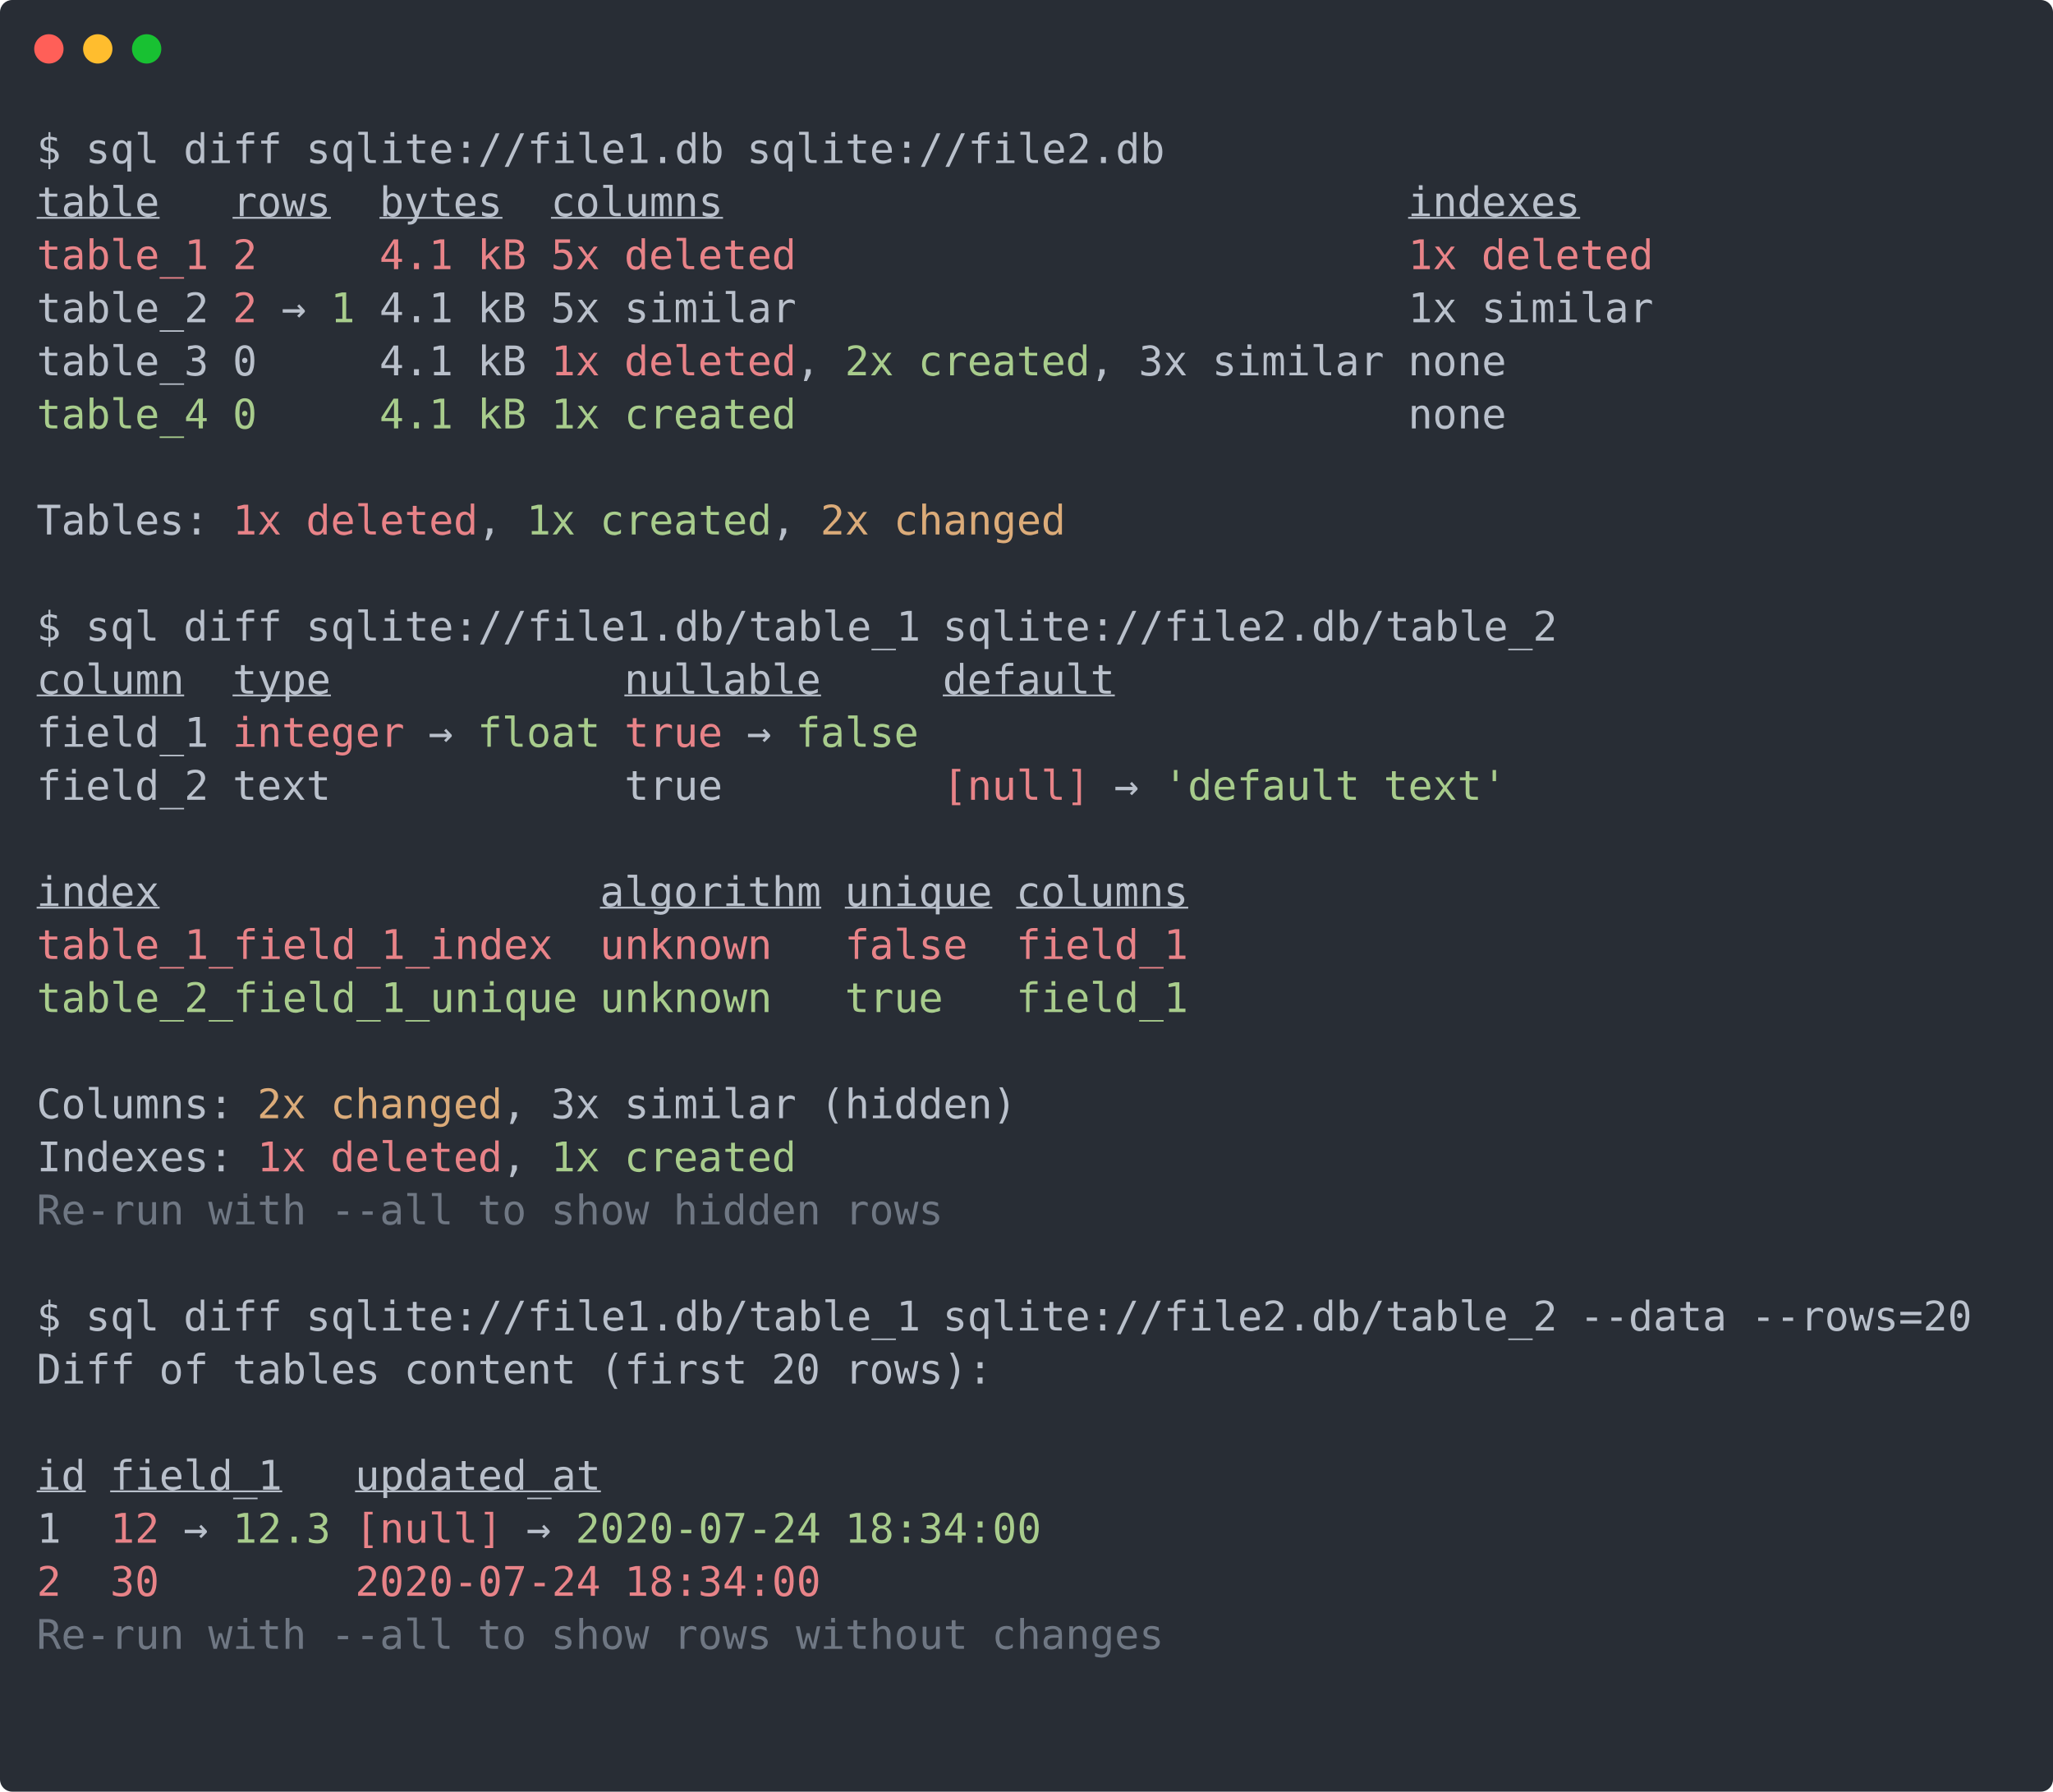
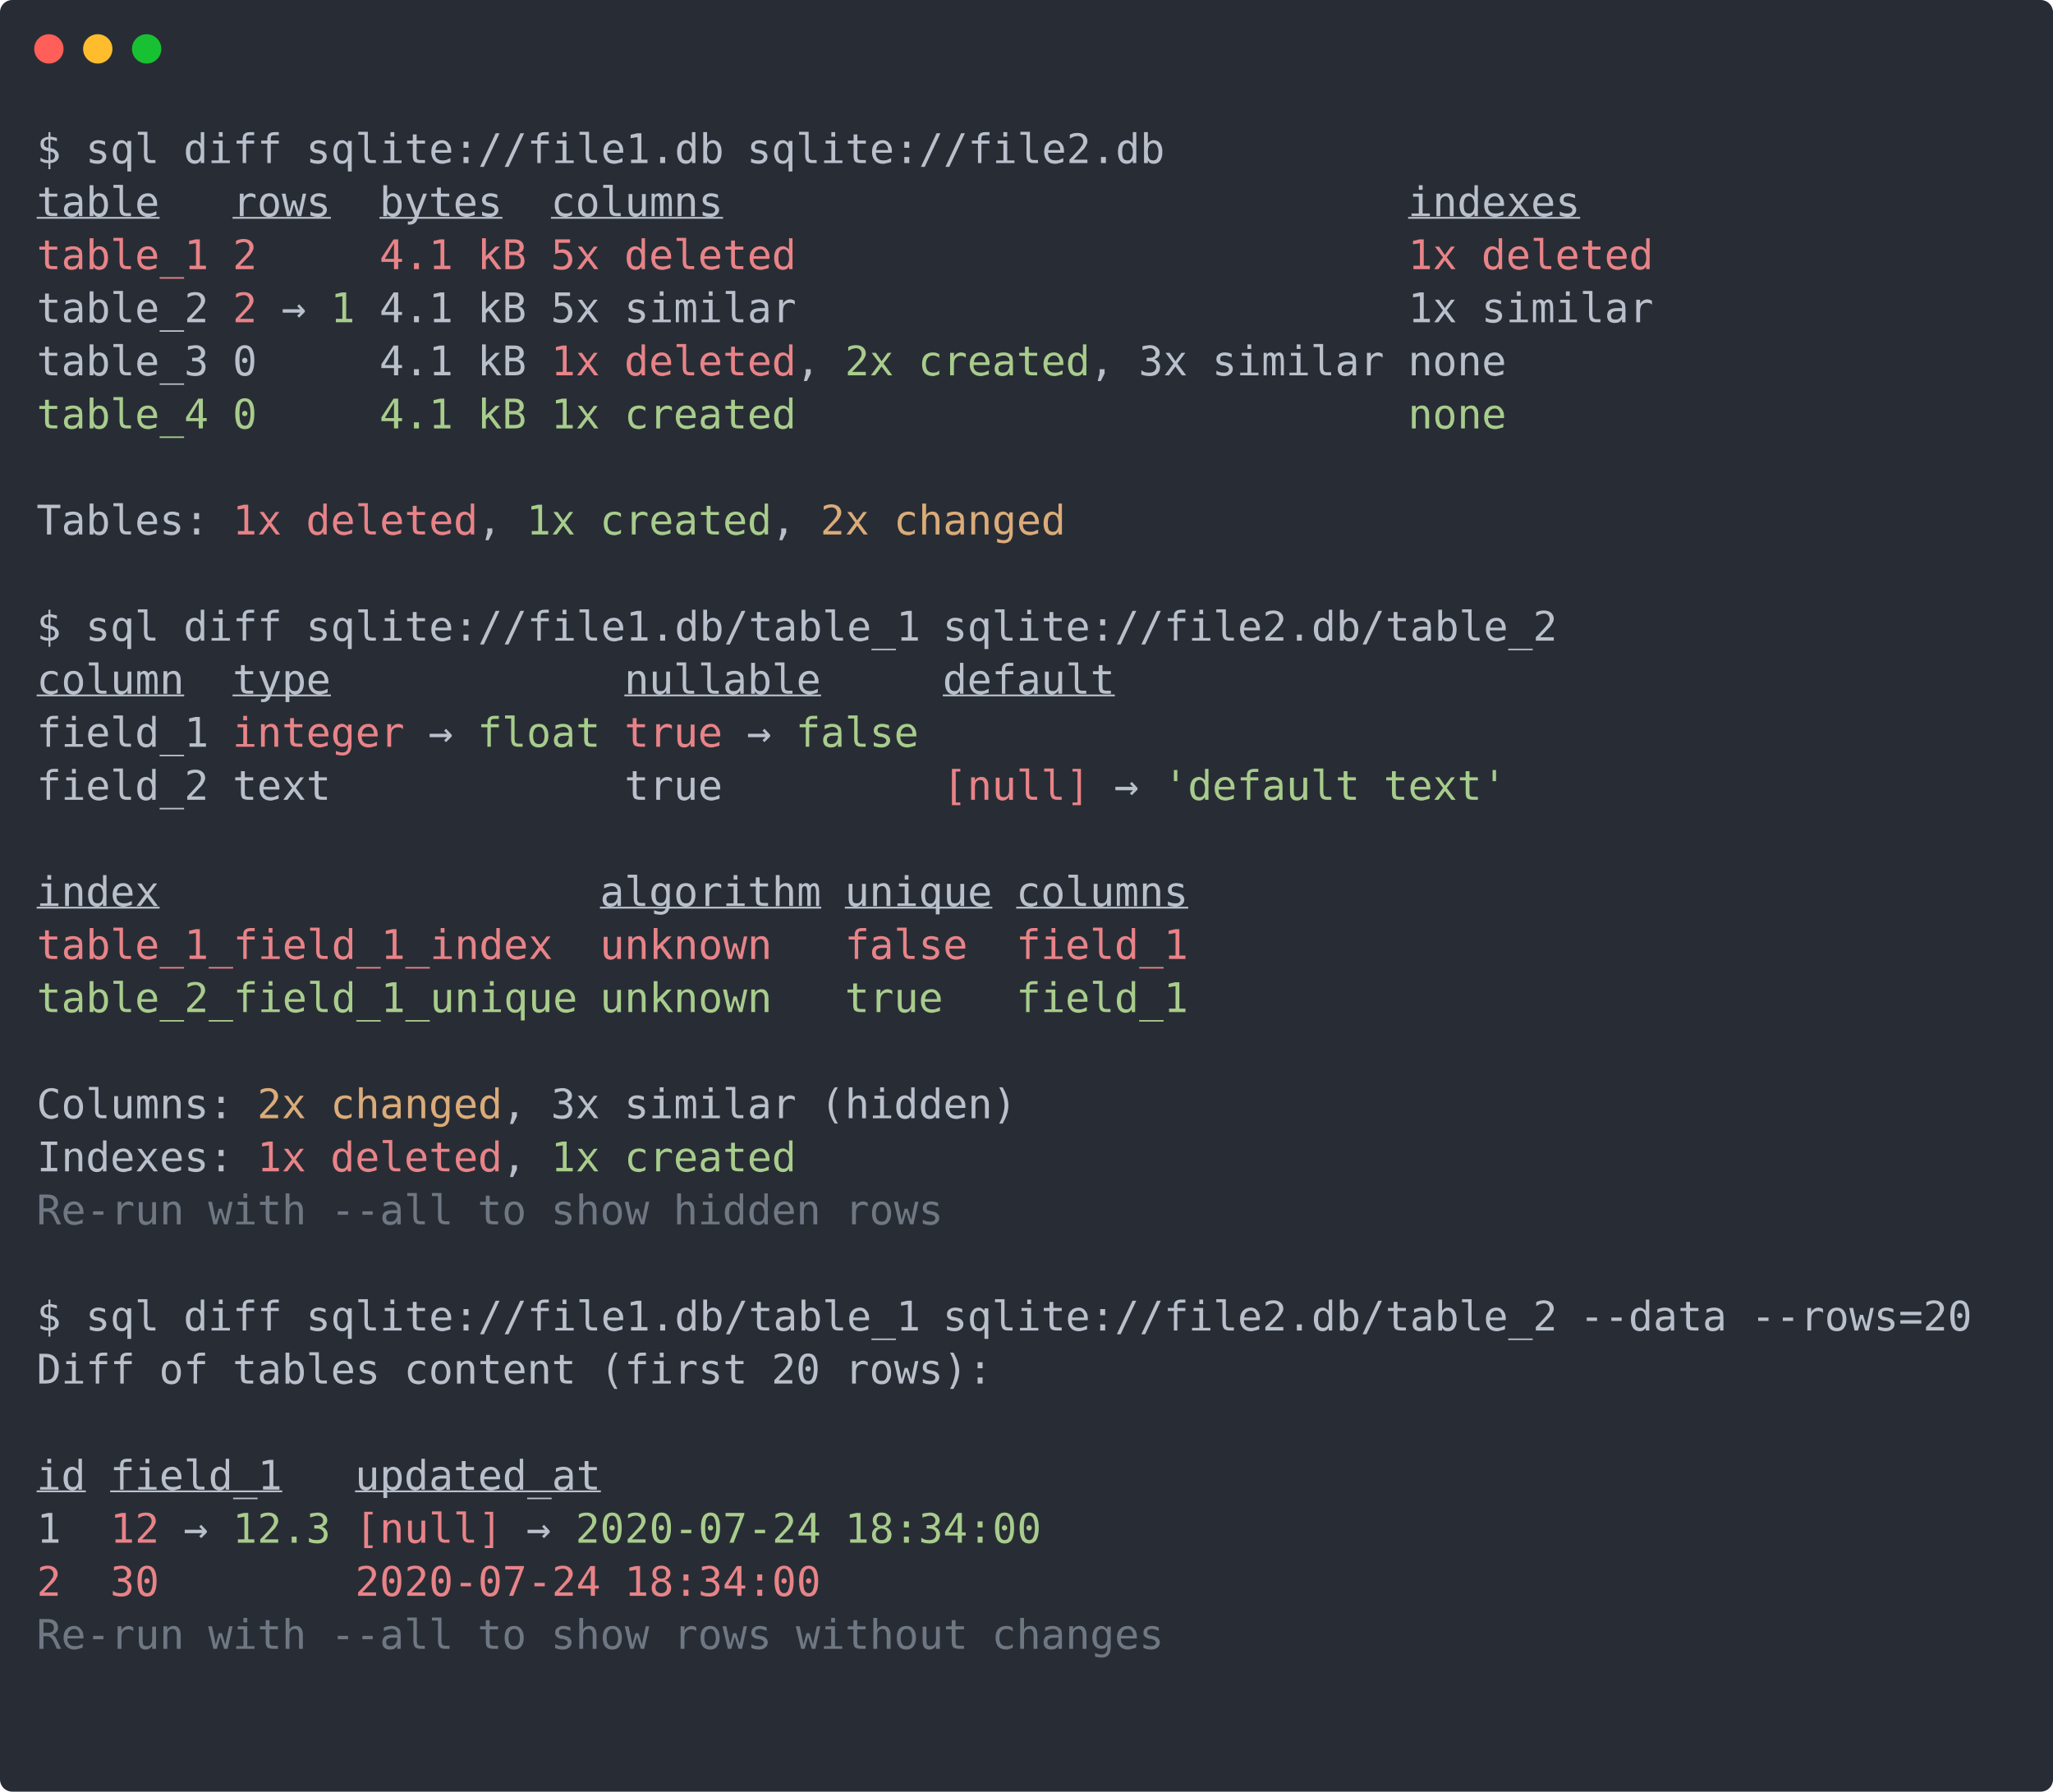
<svg xmlns="http://www.w3.org/2000/svg" xmlns:xlink="http://www.w3.org/1999/xlink" width="840" height="733.01">
  <rect width="840" height="733.01" rx="5" ry="5" class="a" />
  <svg y="0%" x="0%">
    <circle cx="20" cy="20" r="6" fill="#ff5f58" />
    <circle cx="40" cy="20" r="6" fill="#ffbd2e" />
    <circle cx="60" cy="20" r="6" fill="#18c132" />
  </svg>
  <svg height="673.01" viewBox="0 0 80 67.301" width="800" x="15" y="50">
    <style>.a{fill:#282d35}.g,.h{fill:#b9c0cb;white-space:pre}.h{text-decoration:underline}.i,.j,.k,.l{fill:#e88388;white-space:pre}.j,.k,.l{fill:#a8cc8c}.k,.l{fill:#dbab79}.l{fill:#6f7783}</style>
    <g font-family="Monaco,Consolas,Menlo,'Bitstream Vera Sans Mono','Powerline Symbols',monospace" font-size="1.67">
      <defs>
        <symbol id="a">
          <path fill="transparent" d="M0 0h80v32H0z" />
        </symbol>
      </defs>
      <path class="a" d="M0 0h80v67.301H0z" />
      <svg width="80">
        <svg>
          <use xlink:href="#a" />
          <text y="1.67" class="g">$</text>
          <text x="2.004" y="1.67" class="g">sql</text>
          <text x="6.012" y="1.67" class="g">diff</text>
          <text x="11.022" y="1.67" class="g">sqlite://file1.db</text>
          <text x="29.058" y="1.67" class="g">sqlite://file2.db</text>
          <text y="3.841" class="h">table</text>
          <text x="8.016" y="3.841" class="h">rows</text>
          <text x="14.028" y="3.841" class="h">bytes</text>
          <text x="21.042" y="3.841" class="h">columns</text>
          <text x="56.112" y="3.841" class="h">indexes</text>
          <text y="6.012" class="i">table_1</text>
          <text x="8.016" y="6.012" class="i">2</text>
          <text x="14.028" y="6.012" class="i">4.1</text>
          <text x="18.036" y="6.012" class="i">kB</text>
          <text x="21.042" y="6.012" class="i">5x</text>
          <text x="24.048" y="6.012" class="i">deleted</text>
          <text x="56.112" y="6.012" class="i">1x</text>
          <text x="59.118" y="6.012" class="i">deleted</text>
          <text y="8.183" class="g">table_2</text>
          <text x="8.016" y="8.183" class="i">2</text>
          <text x="10.02" y="8.183" class="g">→</text>
          <text x="12.024" y="8.183" class="j">1</text>
          <text x="14.028" y="8.183" class="g">4.1</text>
          <text x="18.036" y="8.183" class="g">kB</text>
          <text x="21.042" y="8.183" class="g">5x</text>
          <text x="24.048" y="8.183" class="g">similar</text>
          <text x="56.112" y="8.183" class="g">1x</text>
          <text x="59.118" y="8.183" class="g">similar</text>
          <text y="10.354" class="g">table_3</text>
          <text x="8.016" y="10.354" class="g">0</text>
          <text x="14.028" y="10.354" class="g">4.1</text>
          <text x="18.036" y="10.354" class="g">kB</text>
          <text x="21.042" y="10.354" class="i">1x</text>
          <text x="24.048" y="10.354" class="i">deleted</text>
          <text x="31.062" y="10.354" class="g">,</text>
          <text x="33.066" y="10.354" class="j">2x</text>
          <text x="36.072" y="10.354" class="j">created</text>
          <text x="43.086" y="10.354" class="g">,</text>
          <text x="45.09" y="10.354" class="g">3x</text>
          <text x="48.096" y="10.354" class="g">similar</text>
          <text x="56.112" y="10.354" class="g">none</text>
          <text y="12.525" class="j">table_4</text>
          <text x="8.016" y="12.525" class="j">0</text>
          <text x="14.028" y="12.525" class="j">4.1</text>
          <text x="18.036" y="12.525" class="j">kB</text>
          <text x="21.042" y="12.525" class="j">1x</text>
          <text x="24.048" y="12.525" class="j">created</text>
-           <text x="56.112" y="12.525" class="g">none</text>
+           <text x="56.112" y="12.525" class="j">none</text>
          <text y="16.867" class="g">Tables:</text>
          <text x="8.016" y="16.867" class="i">1x</text>
          <text x="11.022" y="16.867" class="i">deleted</text>
          <text x="18.036" y="16.867" class="g">,</text>
          <text x="20.04" y="16.867" class="j">1x</text>
          <text x="23.046" y="16.867" class="j">created</text>
          <text x="30.06" y="16.867" class="g">,</text>
          <text x="32.064" y="16.867" class="k">2x</text>
          <text x="35.07" y="16.867" class="k">changed</text>
          <text y="21.209" class="g">$</text>
          <text x="2.004" y="21.209" class="g">sql</text>
          <text x="6.012" y="21.209" class="g">diff</text>
          <text x="11.022" y="21.209" class="g">sqlite://file1.db/table_1</text>
          <text x="37.074" y="21.209" class="g">sqlite://file2.db/table_2</text>
          <text y="23.38" class="h">column</text>
          <text x="8.016" y="23.38" class="h">type</text>
          <text x="24.048" y="23.38" class="h">nullable</text>
          <text x="37.074" y="23.38" class="h">default</text>
          <text y="25.551" class="g">field_1</text>
          <text x="8.016" y="25.551" class="i">integer</text>
          <text x="16.032" y="25.551" class="g">→</text>
          <text x="18.036" y="25.551" class="j">float</text>
          <text x="24.048" y="25.551" class="i">true</text>
          <text x="29.058" y="25.551" class="g">→</text>
          <text x="31.062" y="25.551" class="j">false</text>
          <text y="27.722" class="g">field_2</text>
          <text x="8.016" y="27.722" class="g">text</text>
          <text x="24.048" y="27.722" class="g">true</text>
          <text x="37.074" y="27.722" class="i">[null]</text>
          <text x="44.088" y="27.722" class="g">→</text>
          <text x="46.092" y="27.722" class="j">'default</text>
          <text x="55.11" y="27.722" class="j">text'</text>
          <text y="32.064" class="h">index</text>
          <text x="23.046" y="32.064" class="h">algorithm</text>
          <text x="33.066" y="32.064" class="h">unique</text>
          <text x="40.08" y="32.064" class="h">columns</text>
          <text y="34.235" class="i">table_1_field_1_index</text>
          <text x="23.046" y="34.235" class="i">unknown</text>
          <text x="33.066" y="34.235" class="i">false</text>
          <text x="40.08" y="34.235" class="i">field_1</text>
          <text y="36.406" class="j">table_2_field_1_unique</text>
          <text x="23.046" y="36.406" class="j">unknown</text>
          <text x="33.066" y="36.406" class="j">true</text>
          <text x="40.08" y="36.406" class="j">field_1</text>
          <text y="40.748" class="g">Columns:</text>
          <text x="9.018" y="40.748" class="k">2x</text>
          <text x="12.024" y="40.748" class="k">changed</text>
          <text x="19.038" y="40.748" class="g">,</text>
          <text x="21.042" y="40.748" class="g">3x</text>
          <text x="24.048" y="40.748" class="g">similar</text>
          <text x="32.064" y="40.748" class="g">(hidden)</text>
          <text y="42.919" class="g">Indexes:</text>
          <text x="9.018" y="42.919" class="i">1x</text>
          <text x="12.024" y="42.919" class="i">deleted</text>
          <text x="19.038" y="42.919" class="g">,</text>
          <text x="21.042" y="42.919" class="j">1x</text>
          <text x="24.048" y="42.919" class="j">created</text>
          <text y="45.09" class="l">Re-run</text>
          <text x="7.014" y="45.09" class="l">with</text>
          <text x="12.024" y="45.09" class="l">--all</text>
          <text x="18.036" y="45.09" class="l">to</text>
          <text x="21.042" y="45.09" class="l">show</text>
          <text x="26.052" y="45.09" class="l">hidden</text>
          <text x="33.066" y="45.09" class="l">rows</text>
          <text y="49.432" class="g">$</text>
          <text x="2.004" y="49.432" class="g">sql</text>
          <text x="6.012" y="49.432" class="g">diff</text>
          <text x="11.022" y="49.432" class="g">sqlite://file1.db/table_1</text>
          <text x="37.074" y="49.432" class="g">sqlite://file2.db/table_2</text>
          <text x="63.126" y="49.432" class="g">--data</text>
          <text x="70.14" y="49.432" class="g">--rows=20</text>
          <text y="51.603" class="g">Diff</text>
          <text x="5.01" y="51.603" class="g">of</text>
          <text x="8.016" y="51.603" class="g">tables</text>
          <text x="15.03" y="51.603" class="g">content</text>
          <text x="23.046" y="51.603" class="g">(first</text>
          <text x="30.06" y="51.603" class="g">20</text>
          <text x="33.066" y="51.603" class="g">rows):</text>
          <text y="55.945" class="h">id</text>
          <text x="3.006" y="55.945" class="h">field_1</text>
          <text x="13.026" y="55.945" class="h">updated_at</text>
          <text y="58.116" class="g">1</text>
          <text x="3.006" y="58.116" class="i">12</text>
          <text x="6.012" y="58.116" class="g">→</text>
          <text x="8.016" y="58.116" class="j">12.3</text>
          <text x="13.026" y="58.116" class="i">[null]</text>
          <text x="20.04" y="58.116" class="g">→</text>
          <text x="22.044" y="58.116" class="j">2020-07-24</text>
          <text x="33.066" y="58.116" class="j">18:34:00</text>
          <text y="60.287" class="i">2</text>
          <text x="3.006" y="60.287" class="i">30</text>
          <text x="13.026" y="60.287" class="i">2020-07-24</text>
          <text x="24.048" y="60.287" class="i">18:34:00</text>
          <text y="62.458" class="l">Re-run</text>
          <text x="7.014" y="62.458" class="l">with</text>
          <text x="12.024" y="62.458" class="l">--all</text>
          <text x="18.036" y="62.458" class="l">to</text>
          <text x="21.042" y="62.458" class="l">show</text>
          <text x="26.052" y="62.458" class="l">rows</text>
          <text x="31.062" y="62.458" class="l">without</text>
          <text x="39.078" y="62.458" class="l">changes</text>
        </svg>
      </svg>
    </g>
  </svg>
</svg>
